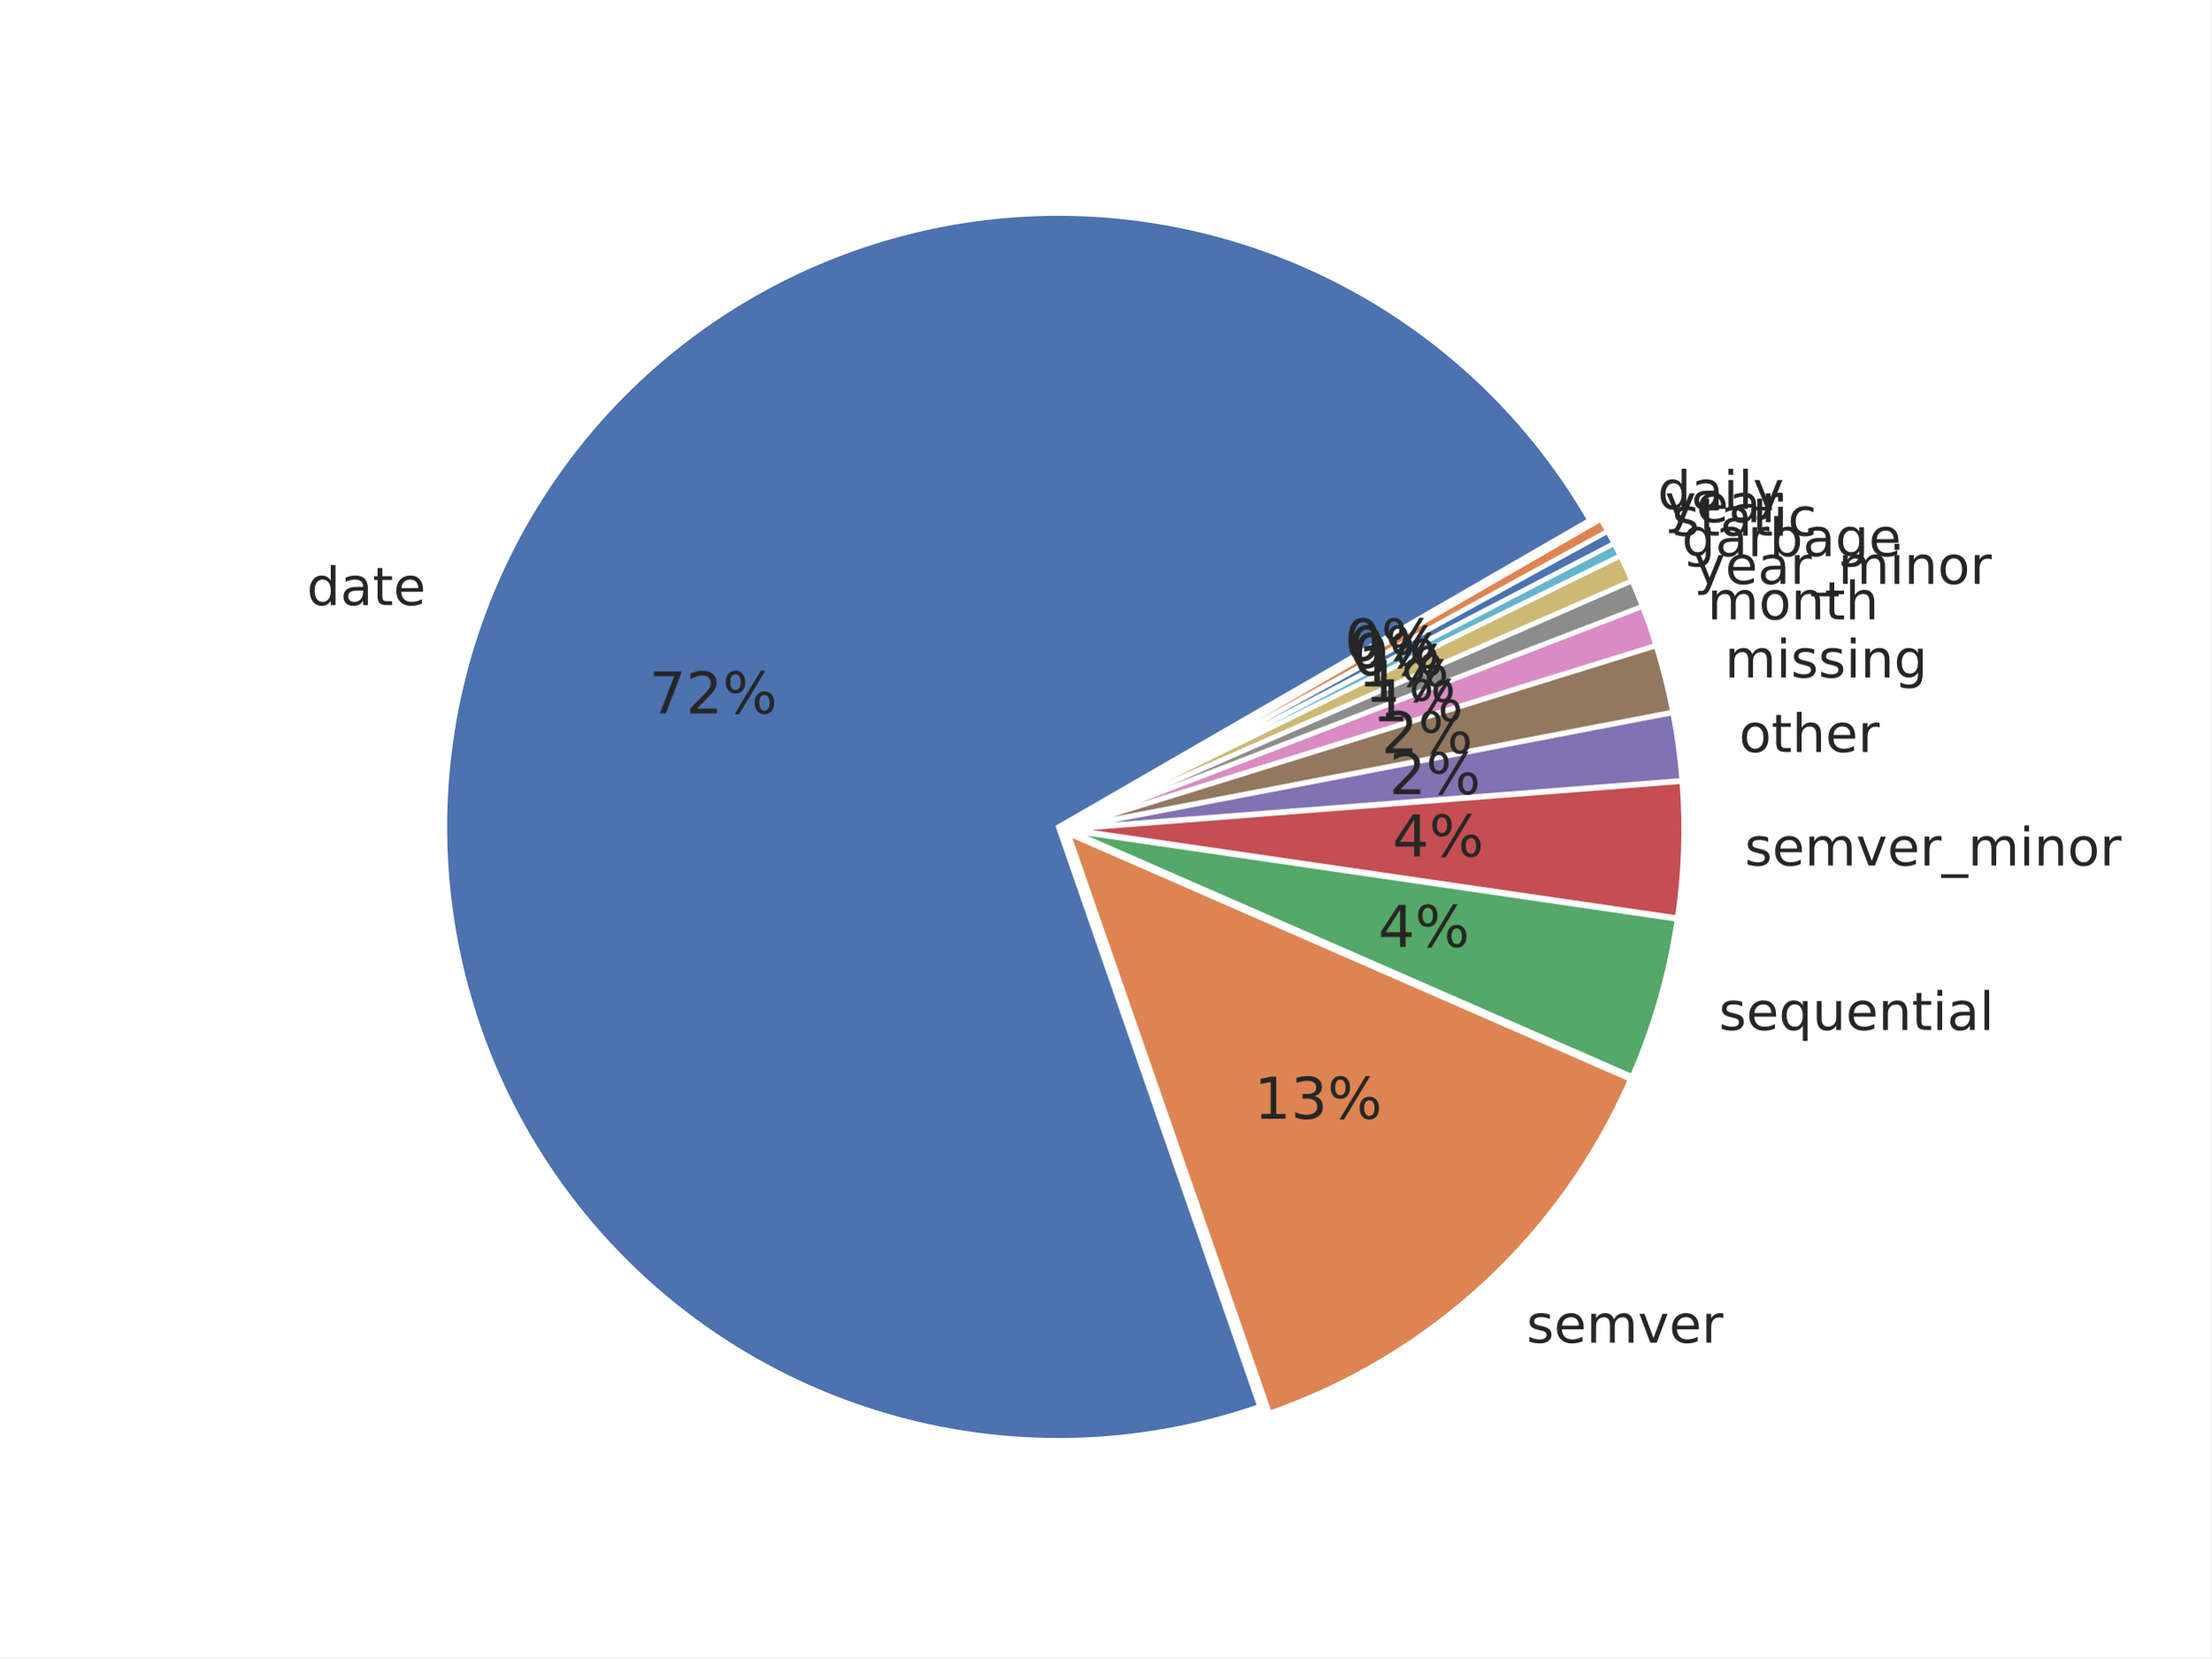
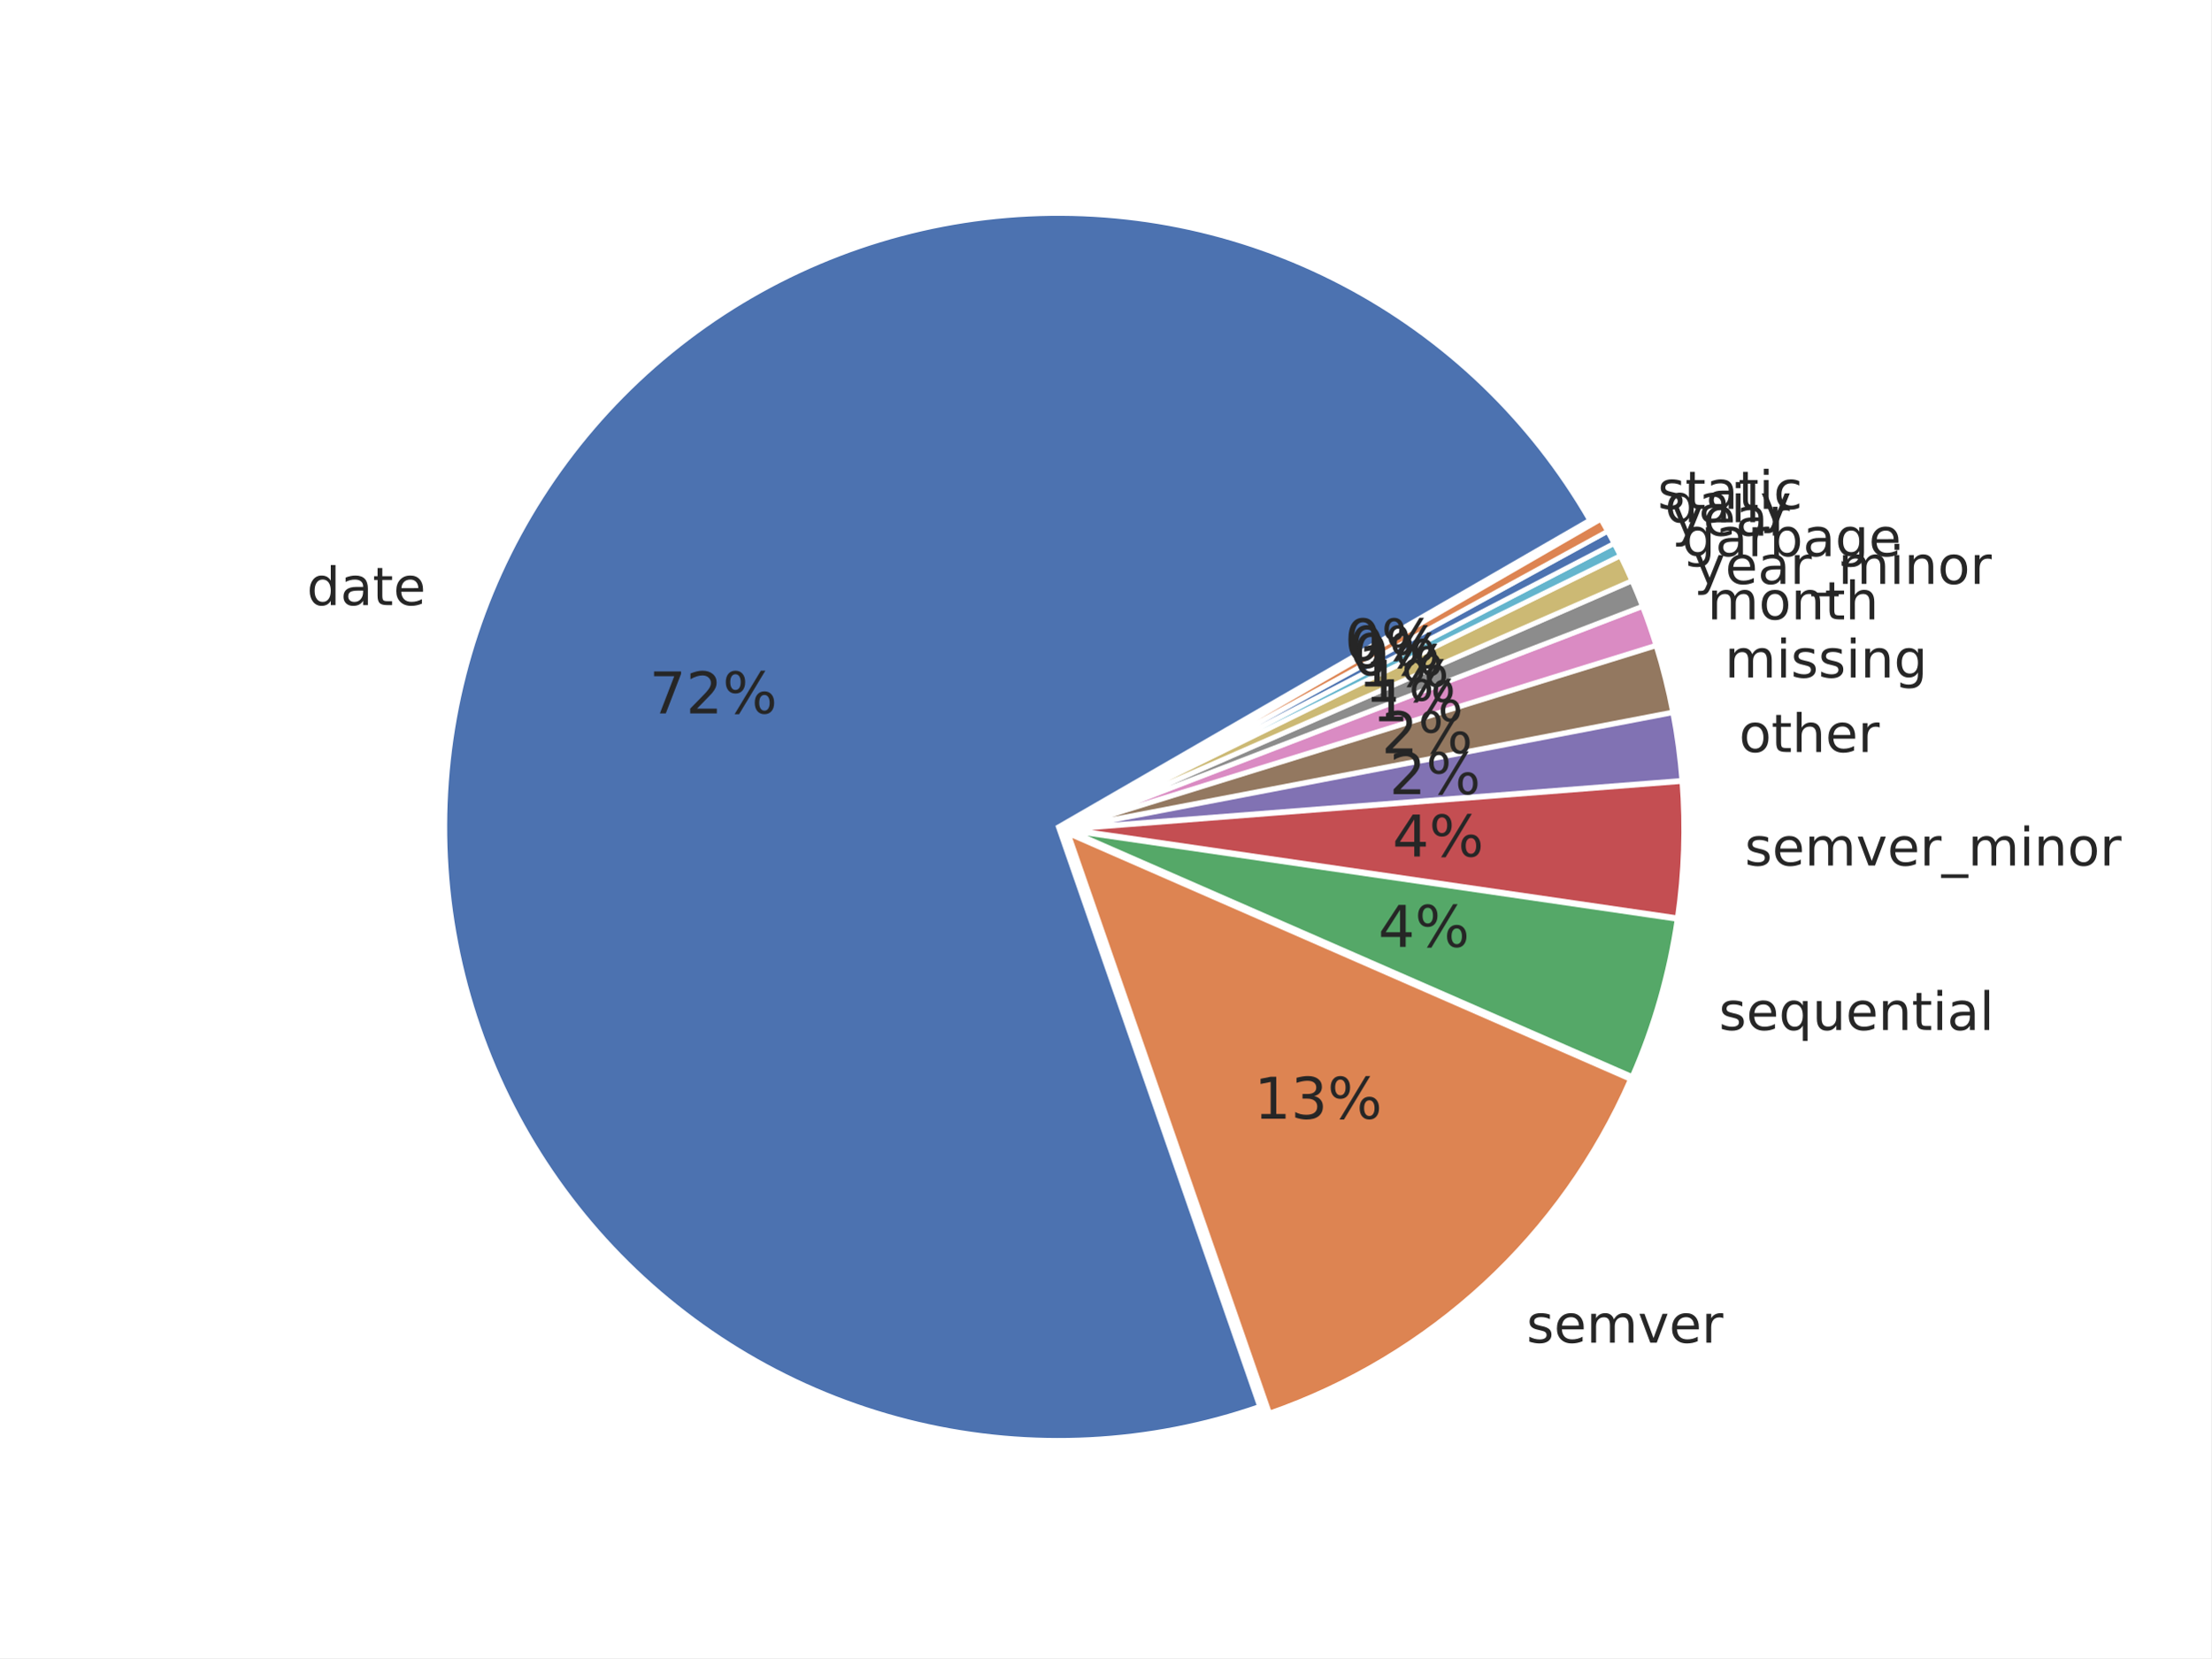
<svg xmlns="http://www.w3.org/2000/svg" xmlns:xlink="http://www.w3.org/1999/xlink" width="460.8pt" height="345.6pt" viewBox="0 0 460.8 345.6" version="1.1">
  <defs>
    <style type="text/css">*{stroke-linejoin: round; stroke-linecap: butt}</style>
  </defs>
  <g id="figure_1">
    <g id="patch_1">
      <path d="M 0 345.6  L 460.8 345.6  L 460.8 0  L 0 0  z " style="fill: #ffffff" />
    </g>
    <g id="axes_1">
      <g id="matplotlib.axis_1" />
      <g id="matplotlib.axis_2" />
      <g id="patch_2">
        <path d="M 331.298 108.418  C 319.169 87.41 301.309 70.281 279.813 59.04  C 258.317 47.799 234.059 42.903 209.886 44.928  C 185.713 46.952 162.608 55.814 143.281 70.474  C 123.954 85.134 109.191 104.995 100.726 127.728  C 92.26 150.46 90.435 175.14 95.465 198.87  C 100.496 222.601 112.176 244.417 129.137 261.76  C 146.098 279.103 167.648 291.267 191.261 296.824  C 214.874 302.382 239.587 301.108 262.503 293.15  L 220.558 172.354  z " style="fill: #4c72b0; stroke: #ffffff; stroke-linejoin: miter" />
      </g>
      <g id="patch_3">
        <path d="M 264.57 294.535  C 281.225 288.752 296.506 279.586 309.45 267.614  C 322.394 255.642 332.723 241.122 339.786 224.967  L 222.624 173.739  z " style="fill: #dd8452; stroke: #ffffff; stroke-linejoin: miter" />
      </g>
      <g id="patch_4">
        <path d="M 340.147 224.38  C 342.431 219.157 344.363 213.787 345.93 208.307  C 347.497 202.826 348.696 197.247 349.519 191.606  L 222.986 173.152  z " style="fill: #55a868; stroke: #ffffff; stroke-linejoin: miter" />
      </g>
      <g id="patch_5">
        <path d="M 349.567 191.297  C 350.253 186.597 350.676 181.863 350.835 177.116  C 350.993 172.369 350.888 167.616 350.518 162.881  L 223.034 172.843  z " style="fill: #c44e52; stroke: #ffffff; stroke-linejoin: miter" />
      </g>
      <g id="patch_6">
        <path d="M 350.507 162.668  C 350.322 160.301 350.071 157.939 349.754 155.586  C 349.438 153.233 349.056 150.889 348.609 148.557  L 223.023 172.63  z " style="fill: #8172b3; stroke: #ffffff; stroke-linejoin: miter" />
      </g>
      <g id="patch_7">
        <path d="M 348.582 148.417  C 348.135 146.085 347.623 143.766 347.047 141.463  C 346.471 139.159 345.831 136.872 345.127 134.604  L 222.997 172.49  z " style="fill: #937860; stroke: #ffffff; stroke-linejoin: miter" />
      </g>
      <g id="patch_8">
        <path d="M 345.095 134.495  C 344.673 133.135 344.228 131.781 343.761 130.435  C 343.294 129.09 342.804 127.752 342.292 126.422  L 222.964 172.381  z " style="fill: #da8bc3; stroke: #ffffff; stroke-linejoin: miter" />
      </g>
      <g id="patch_9">
        <path d="M 342.267 126.356  C 341.925 125.47 341.574 124.587 341.213 123.709  C 340.852 122.83 340.481 121.956 340.101 121.086  L 222.939 172.314  z " style="fill: #8c8c8c; stroke: #ffffff; stroke-linejoin: miter" />
      </g>
      <g id="patch_10">
        <path d="M 340.078 121.034  C 339.697 120.163 339.307 119.297 338.908 118.436  C 338.508 117.575 338.098 116.718 337.68 115.865  L 222.916 172.262  z " style="fill: #ccb974; stroke: #ffffff; stroke-linejoin: miter" />
      </g>
      <g id="patch_11">
        <path d="M 337.661 115.827  C 337.452 115.401 337.24 114.976 337.026 114.552  C 336.811 114.128 336.595 113.705 336.376 113.284  L 222.897 172.223  z " style="fill: #64b5cd; stroke: #ffffff; stroke-linejoin: miter" />
      </g>
      <g id="patch_12">
        <path d="M 336.363 113.259  C 336.144 112.837 335.923 112.417 335.699 111.998  C 335.476 111.579 335.25 111.161 335.022 110.745  L 222.884 172.198  z " style="fill: #4c72b0; stroke: #ffffff; stroke-linejoin: miter" />
      </g>
      <g id="patch_13">
        <path d="M 335.008 110.72  C 334.78 110.304 334.549 109.889 334.316 109.475  C 334.084 109.061 333.848 108.648 333.611 108.237  L 222.871 172.173  z " style="fill: #dd8452; stroke: #ffffff; stroke-linejoin: miter" />
      </g>
      <g id="text_1">
        <g style="fill: #262626" transform="translate(63.93733 126.123) scale(0.11 -0.11)">
          <defs>
            <path id="DejaVuSans-47" d="M 2906 2969  L 2906 4863  L 3481 4863  L 3481 0  L 2906 0  L 2906 525  Q 2725 213 2448 61  Q 2172 -91 1784 -91  Q 1150 -91 751 415  Q 353 922 353 1747  Q 353 2572 751 3078  Q 1150 3584 1784 3584  Q 2172 3584 2448 3432  Q 2725 3281 2906 2969  z M 947 1747  Q 947 1113 1208 752  Q 1469 391 1925 391  Q 2381 391 2643 752  Q 2906 1113 2906 1747  Q 2906 2381 2643 2742  Q 2381 3103 1925 3103  Q 1469 3103 1208 2742  Q 947 2381 947 1747  z " transform="scale(0.015625)" />
            <path id="DejaVuSans-44" d="M 2194 1759  Q 1497 1759 1228 1600  Q 959 1441 959 1056  Q 959 750 1161 570  Q 1363 391 1709 391  Q 2188 391 2477 730  Q 2766 1069 2766 1631  L 2766 1759  L 2194 1759  z M 3341 1997  L 3341 0  L 2766 0  L 2766 531  Q 2569 213 2275 61  Q 1981 -91 1556 -91  Q 1019 -91 701 211  Q 384 513 384 1019  Q 384 1609 779 1909  Q 1175 2209 1959 2209  L 2766 2209  L 2766 2266  Q 2766 2663 2505 2880  Q 2244 3097 1772 3097  Q 1472 3097 1187 3025  Q 903 2953 641 2809  L 641 3341  Q 956 3463 1253 3523  Q 1550 3584 1831 3584  Q 2591 3584 2966 3190  Q 3341 2797 3341 1997  z " transform="scale(0.015625)" />
            <path id="DejaVuSans-57" d="M 1172 4494  L 1172 3500  L 2356 3500  L 2356 3053  L 1172 3053  L 1172 1153  Q 1172 725 1289 603  Q 1406 481 1766 481  L 2356 481  L 2356 0  L 1766 0  Q 1100 0 847 248  Q 594 497 594 1153  L 594 3053  L 172 3053  L 172 3500  L 594 3500  L 594 4494  L 1172 4494  z " transform="scale(0.015625)" />
            <path id="DejaVuSans-48" d="M 3597 1894  L 3597 1613  L 953 1613  Q 991 1019 1311 708  Q 1631 397 2203 397  Q 2534 397 2845 478  Q 3156 559 3463 722  L 3463 178  Q 3153 47 2828 -22  Q 2503 -91 2169 -91  Q 1331 -91 842 396  Q 353 884 353 1716  Q 353 2575 817 3079  Q 1281 3584 2069 3584  Q 2775 3584 3186 3129  Q 3597 2675 3597 1894  z M 3022 2063  Q 3016 2534 2758 2815  Q 2500 3097 2075 3097  Q 1594 3097 1305 2825  Q 1016 2553 972 2059  L 3022 2063  z " transform="scale(0.015625)" />
          </defs>
          <use xlink:href="#DejaVuSans-47" />
          <use xlink:href="#DejaVuSans-44" transform="translate(63.48438 0)" />
          <use xlink:href="#DejaVuSans-57" transform="translate(124.7656 0)" />
          <use xlink:href="#DejaVuSans-48" transform="translate(163.9688 0)" />
        </g>
      </g>
      <g id="text_2">
        <g style="fill: #262626" transform="translate(318.1327 279.8588) scale(0.11 -0.11)">
          <defs>
            <path id="DejaVuSans-56" d="M 2834 3397  L 2834 2853  Q 2591 2978 2328 3040  Q 2066 3103 1784 3103  Q 1356 3103 1142 2972  Q 928 2841 928 2578  Q 928 2378 1081 2264  Q 1234 2150 1697 2047  L 1894 2003  Q 2506 1872 2764 1633  Q 3022 1394 3022 966  Q 3022 478 2636 193  Q 2250 -91 1575 -91  Q 1294 -91 989 -36  Q 684 19 347 128  L 347 722  Q 666 556 975 473  Q 1284 391 1588 391  Q 1994 391 2212 530  Q 2431 669 2431 922  Q 2431 1156 2273 1281  Q 2116 1406 1581 1522  L 1381 1569  Q 847 1681 609 1914  Q 372 2147 372 2553  Q 372 3047 722 3315  Q 1072 3584 1716 3584  Q 2034 3584 2315 3537  Q 2597 3491 2834 3397  z " transform="scale(0.015625)" />
            <path id="DejaVuSans-50" d="M 3328 2828  Q 3544 3216 3844 3400  Q 4144 3584 4550 3584  Q 5097 3584 5394 3201  Q 5691 2819 5691 2113  L 5691 0  L 5113 0  L 5113 2094  Q 5113 2597 4934 2840  Q 4756 3084 4391 3084  Q 3944 3084 3684 2787  Q 3425 2491 3425 1978  L 3425 0  L 2847 0  L 2847 2094  Q 2847 2600 2669 2842  Q 2491 3084 2119 3084  Q 1678 3084 1418 2786  Q 1159 2488 1159 1978  L 1159 0  L 581 0  L 581 3500  L 1159 3500  L 1159 2956  Q 1356 3278 1631 3431  Q 1906 3584 2284 3584  Q 2666 3584 2933 3390  Q 3200 3197 3328 2828  z " transform="scale(0.015625)" />
            <path id="DejaVuSans-59" d="M 191 3500  L 800 3500  L 1894 563  L 2988 3500  L 3597 3500  L 2284 0  L 1503 0  L 191 3500  z " transform="scale(0.015625)" />
            <path id="DejaVuSans-55" d="M 2631 2963  Q 2534 3019 2420 3045  Q 2306 3072 2169 3072  Q 1681 3072 1420 2755  Q 1159 2438 1159 1844  L 1159 0  L 581 0  L 581 3500  L 1159 3500  L 1159 2956  Q 1341 3275 1631 3429  Q 1922 3584 2338 3584  Q 2397 3584 2469 3576  Q 2541 3569 2628 3553  L 2631 2963  z " transform="scale(0.015625)" />
          </defs>
          <use xlink:href="#DejaVuSans-56" />
          <use xlink:href="#DejaVuSans-48" transform="translate(52.09375 0)" />
          <use xlink:href="#DejaVuSans-50" transform="translate(113.625 0)" />
          <use xlink:href="#DejaVuSans-59" transform="translate(211.0312 0)" />
          <use xlink:href="#DejaVuSans-48" transform="translate(270.2188 0)" />
          <use xlink:href="#DejaVuSans-55" transform="translate(331.75 0)" />
        </g>
      </g>
      <g id="text_3">
        <g style="fill: #262626" transform="translate(358.2246 214.6799) scale(0.11 -0.11)">
          <defs>
            <path id="DejaVuSans-54" d="M 947 1747  Q 947 1113 1208 752  Q 1469 391 1925 391  Q 2381 391 2643 752  Q 2906 1113 2906 1747  Q 2906 2381 2643 2742  Q 2381 3103 1925 3103  Q 1469 3103 1208 2742  Q 947 2381 947 1747  z M 2906 525  Q 2725 213 2448 61  Q 2172 -91 1784 -91  Q 1150 -91 751 415  Q 353 922 353 1747  Q 353 2572 751 3078  Q 1150 3584 1784 3584  Q 2172 3584 2448 3432  Q 2725 3281 2906 2969  L 2906 3500  L 3481 3500  L 3481 -1331  L 2906 -1331  L 2906 525  z " transform="scale(0.015625)" />
            <path id="DejaVuSans-58" d="M 544 1381  L 544 3500  L 1119 3500  L 1119 1403  Q 1119 906 1312 657  Q 1506 409 1894 409  Q 2359 409 2629 706  Q 2900 1003 2900 1516  L 2900 3500  L 3475 3500  L 3475 0  L 2900 0  L 2900 538  Q 2691 219 2414 64  Q 2138 -91 1772 -91  Q 1169 -91 856 284  Q 544 659 544 1381  z M 1991 3584  L 1991 3584  z " transform="scale(0.015625)" />
            <path id="DejaVuSans-51" d="M 3513 2113  L 3513 0  L 2938 0  L 2938 2094  Q 2938 2591 2744 2837  Q 2550 3084 2163 3084  Q 1697 3084 1428 2787  Q 1159 2491 1159 1978  L 1159 0  L 581 0  L 581 3500  L 1159 3500  L 1159 2956  Q 1366 3272 1645 3428  Q 1925 3584 2291 3584  Q 2894 3584 3203 3211  Q 3513 2838 3513 2113  z " transform="scale(0.015625)" />
            <path id="DejaVuSans-4c" d="M 603 3500  L 1178 3500  L 1178 0  L 603 0  L 603 3500  z M 603 4863  L 1178 4863  L 1178 4134  L 603 4134  L 603 4863  z " transform="scale(0.015625)" />
            <path id="DejaVuSans-4f" d="M 603 4863  L 1178 4863  L 1178 0  L 603 0  L 603 4863  z " transform="scale(0.015625)" />
          </defs>
          <use xlink:href="#DejaVuSans-56" />
          <use xlink:href="#DejaVuSans-48" transform="translate(52.09375 0)" />
          <use xlink:href="#DejaVuSans-54" transform="translate(113.625 0)" />
          <use xlink:href="#DejaVuSans-58" transform="translate(177.1094 0)" />
          <use xlink:href="#DejaVuSans-48" transform="translate(240.4844 0)" />
          <use xlink:href="#DejaVuSans-51" transform="translate(302.0156 0)" />
          <use xlink:href="#DejaVuSans-57" transform="translate(365.3906 0)" />
          <use xlink:href="#DejaVuSans-4c" transform="translate(404.5938 0)" />
          <use xlink:href="#DejaVuSans-44" transform="translate(432.375 0)" />
          <use xlink:href="#DejaVuSans-4f" transform="translate(493.6562 0)" />
        </g>
      </g>
      <g id="text_4">
        <g style="fill: #262626" transform="translate(363.6148 180.4007) scale(0.11 -0.11)">
          <defs>
            <path id="DejaVuSans-42" d="M 3263 -1063  L 3263 -1509  L -63 -1509  L -63 -1063  L 3263 -1063  z " transform="scale(0.015625)" />
            <path id="DejaVuSans-52" d="M 1959 3097  Q 1497 3097 1228 2736  Q 959 2375 959 1747  Q 959 1119 1226 758  Q 1494 397 1959 397  Q 2419 397 2687 759  Q 2956 1122 2956 1747  Q 2956 2369 2687 2733  Q 2419 3097 1959 3097  z M 1959 3584  Q 2709 3584 3137 3096  Q 3566 2609 3566 1747  Q 3566 888 3137 398  Q 2709 -91 1959 -91  Q 1206 -91 779 398  Q 353 888 353 1747  Q 353 2609 779 3096  Q 1206 3584 1959 3584  z " transform="scale(0.015625)" />
          </defs>
          <use xlink:href="#DejaVuSans-56" />
          <use xlink:href="#DejaVuSans-48" transform="translate(52.09375 0)" />
          <use xlink:href="#DejaVuSans-50" transform="translate(113.625 0)" />
          <use xlink:href="#DejaVuSans-59" transform="translate(211.0312 0)" />
          <use xlink:href="#DejaVuSans-48" transform="translate(270.2188 0)" />
          <use xlink:href="#DejaVuSans-55" transform="translate(331.75 0)" />
          <use xlink:href="#DejaVuSans-42" transform="translate(372.8594 0)" />
          <use xlink:href="#DejaVuSans-50" transform="translate(422.8594 0)" />
          <use xlink:href="#DejaVuSans-4c" transform="translate(520.2656 0)" />
          <use xlink:href="#DejaVuSans-51" transform="translate(548.0469 0)" />
          <use xlink:href="#DejaVuSans-52" transform="translate(611.4219 0)" />
          <use xlink:href="#DejaVuSans-55" transform="translate(672.6094 0)" />
        </g>
      </g>
      <g id="text_5">
        <g style="fill: #262626" transform="translate(362.4276 156.7394) scale(0.11 -0.11)">
          <defs>
            <path id="DejaVuSans-4b" d="M 3513 2113  L 3513 0  L 2938 0  L 2938 2094  Q 2938 2591 2744 2837  Q 2550 3084 2163 3084  Q 1697 3084 1428 2787  Q 1159 2491 1159 1978  L 1159 0  L 581 0  L 581 4863  L 1159 4863  L 1159 2956  Q 1366 3272 1645 3428  Q 1925 3584 2291 3584  Q 2894 3584 3203 3211  Q 3513 2838 3513 2113  z " transform="scale(0.015625)" />
          </defs>
          <use xlink:href="#DejaVuSans-52" />
          <use xlink:href="#DejaVuSans-57" transform="translate(61.1875 0)" />
          <use xlink:href="#DejaVuSans-4b" transform="translate(100.3906 0)" />
          <use xlink:href="#DejaVuSans-48" transform="translate(163.7656 0)" />
          <use xlink:href="#DejaVuSans-55" transform="translate(225.2969 0)" />
        </g>
      </g>
      <g id="text_6">
        <g style="fill: #262626" transform="translate(359.4523 141.2177) scale(0.11 -0.11)">
          <defs>
            <path id="DejaVuSans-4a" d="M 2906 1791  Q 2906 2416 2648 2759  Q 2391 3103 1925 3103  Q 1463 3103 1205 2759  Q 947 2416 947 1791  Q 947 1169 1205 825  Q 1463 481 1925 481  Q 2391 481 2648 825  Q 2906 1169 2906 1791  z M 3481 434  Q 3481 -459 3084 -895  Q 2688 -1331 1869 -1331  Q 1566 -1331 1297 -1286  Q 1028 -1241 775 -1147  L 775 -588  Q 1028 -725 1275 -790  Q 1522 -856 1778 -856  Q 2344 -856 2625 -561  Q 2906 -266 2906 331  L 2906 616  Q 2728 306 2450 153  Q 2172 0 1784 0  Q 1141 0 747 490  Q 353 981 353 1791  Q 353 2603 747 3093  Q 1141 3584 1784 3584  Q 2172 3584 2450 3431  Q 2728 3278 2906 2969  L 2906 3500  L 3481 3500  L 3481 434  z " transform="scale(0.015625)" />
          </defs>
          <use xlink:href="#DejaVuSans-50" />
          <use xlink:href="#DejaVuSans-4c" transform="translate(97.40625 0)" />
          <use xlink:href="#DejaVuSans-56" transform="translate(125.1875 0)" />
          <use xlink:href="#DejaVuSans-56" transform="translate(177.2812 0)" />
          <use xlink:href="#DejaVuSans-4c" transform="translate(229.375 0)" />
          <use xlink:href="#DejaVuSans-51" transform="translate(257.1562 0)" />
          <use xlink:href="#DejaVuSans-4a" transform="translate(320.5312 0)" />
        </g>
      </g>
      <g id="text_7">
        <g style="fill: #262626" transform="translate(355.8405 129.0987) scale(0.11 -0.11)">
          <use xlink:href="#DejaVuSans-50" />
          <use xlink:href="#DejaVuSans-52" transform="translate(97.40625 0)" />
          <use xlink:href="#DejaVuSans-51" transform="translate(158.5938 0)" />
          <use xlink:href="#DejaVuSans-57" transform="translate(221.9688 0)" />
          <use xlink:href="#DejaVuSans-4b" transform="translate(261.1719 0)" />
        </g>
      </g>
      <g id="text_8">
        <g style="fill: #262626" transform="translate(353.0404 121.706) scale(0.11 -0.11)">
          <defs>
            <path id="DejaVuSans-5c" d="M 2059 -325  Q 1816 -950 1584 -1140  Q 1353 -1331 966 -1331  L 506 -1331  L 506 -850  L 844 -850  Q 1081 -850 1212 -737  Q 1344 -625 1503 -206  L 1606 56  L 191 3500  L 800 3500  L 1894 763  L 2988 3500  L 3597 3500  L 2059 -325  z " transform="scale(0.015625)" />
          </defs>
          <use xlink:href="#DejaVuSans-5c" />
          <use xlink:href="#DejaVuSans-48" transform="translate(59.1875 0)" />
          <use xlink:href="#DejaVuSans-44" transform="translate(120.7188 0)" />
          <use xlink:href="#DejaVuSans-55" transform="translate(182 0)" />
          <use xlink:href="#DejaVuSans-42" transform="translate(223.1094 0)" />
          <use xlink:href="#DejaVuSans-50" transform="translate(273.1094 0)" />
          <use xlink:href="#DejaVuSans-4c" transform="translate(370.5156 0)" />
          <use xlink:href="#DejaVuSans-51" transform="translate(398.2969 0)" />
          <use xlink:href="#DejaVuSans-52" transform="translate(461.6719 0)" />
          <use xlink:href="#DejaVuSans-55" transform="translate(522.8594 0)" />
        </g>
      </g>
      <g id="text_9">
        <g style="fill: #262626" transform="translate(350.5067 115.9112) scale(0.11 -0.11)">
          <defs>
            <path id="DejaVuSans-45" d="M 3116 1747  Q 3116 2381 2855 2742  Q 2594 3103 2138 3103  Q 1681 3103 1420 2742  Q 1159 2381 1159 1747  Q 1159 1113 1420 752  Q 1681 391 2138 391  Q 2594 391 2855 752  Q 3116 1113 3116 1747  z M 1159 2969  Q 1341 3281 1617 3432  Q 1894 3584 2278 3584  Q 2916 3584 3314 3078  Q 3713 2572 3713 1747  Q 3713 922 3314 415  Q 2916 -91 2278 -91  Q 1894 -91 1617 61  Q 1341 213 1159 525  L 1159 0  L 581 0  L 581 4863  L 1159 4863  L 1159 2969  z " transform="scale(0.015625)" />
          </defs>
          <use xlink:href="#DejaVuSans-4a" />
          <use xlink:href="#DejaVuSans-44" transform="translate(63.48438 0)" />
          <use xlink:href="#DejaVuSans-55" transform="translate(124.7656 0)" />
          <use xlink:href="#DejaVuSans-45" transform="translate(165.875 0)" />
          <use xlink:href="#DejaVuSans-44" transform="translate(229.3594 0)" />
          <use xlink:href="#DejaVuSans-4a" transform="translate(290.6406 0)" />
          <use xlink:href="#DejaVuSans-48" transform="translate(354.125 0)" />
        </g>
      </g>
      <g id="text_10">
-         <g style="fill: #262626" transform="translate(348.4384 111.6424) scale(0.11 -0.11)">
+         <g style="fill: #262626" transform="translate(348.4384 111.642) scale(0.11 -0.11)">
+           <use xlink:href="#DejaVuSans-5c" />
+           <use xlink:href="#DejaVuSans-48" transform="translate(59.1875 0)" />
+           <use xlink:href="#DejaVuSans-44" transform="translate(120.7188 0)" />
+           <use xlink:href="#DejaVuSans-55" transform="translate(182 0)" />
+         </g>
+       </g>
+       <g id="text_11">
+         <g style="fill: #262626" transform="translate(346.9808 108.836) scale(0.11 -0.11)">
+           <use xlink:href="#DejaVuSans-47" />
+           <use xlink:href="#DejaVuSans-44" transform="translate(63.48438 0)" />
+           <use xlink:href="#DejaVuSans-4c" transform="translate(124.7656 0)" />
+           <use xlink:href="#DejaVuSans-4f" transform="translate(152.5469 0)" />
+           <use xlink:href="#DejaVuSans-5c" transform="translate(180.3281 0)" />
+         </g>
+       </g>
+       <g id="text_12">
+         <g style="fill: #262626" transform="translate(345.461 106.0627) scale(0.11 -0.11)">
          <defs>
            <path id="DejaVuSans-46" d="M 3122 3366  L 3122 2828  Q 2878 2963 2633 3030  Q 2388 3097 2138 3097  Q 1578 3097 1268 2742  Q 959 2388 959 1747  Q 959 1106 1268 751  Q 1578 397 2138 397  Q 2388 397 2633 464  Q 2878 531 3122 666  L 3122 134  Q 2881 22 2623 -34  Q 2366 -91 2075 -91  Q 1284 -91 818 406  Q 353 903 353 1747  Q 353 2603 823 3093  Q 1294 3584 2113 3584  Q 2378 3584 2631 3529  Q 2884 3475 3122 3366  z " transform="scale(0.015625)" />
          </defs>
          <use xlink:href="#DejaVuSans-56" />
          <use xlink:href="#DejaVuSans-57" transform="translate(52.09375 0)" />
          <use xlink:href="#DejaVuSans-44" transform="translate(91.29688 0)" />
          <use xlink:href="#DejaVuSans-57" transform="translate(152.5781 0)" />
          <use xlink:href="#DejaVuSans-4c" transform="translate(191.7812 0)" />
          <use xlink:href="#DejaVuSans-46" transform="translate(219.5625 0)" />
        </g>
      </g>
-       <g id="text_11">
-         <g style="fill: #262626" transform="translate(346.9808 108.8355) scale(0.11 -0.11)">
-           <use xlink:href="#DejaVuSans-5c" />
-           <use xlink:href="#DejaVuSans-48" transform="translate(59.1875 0)" />
-           <use xlink:href="#DejaVuSans-44" transform="translate(120.7188 0)" />
-           <use xlink:href="#DejaVuSans-55" transform="translate(182 0)" />
-         </g>
-       </g>
-       <g id="text_12">
-         <g style="fill: #262626" transform="translate(345.461 106.0627) scale(0.11 -0.11)">
-           <use xlink:href="#DejaVuSans-47" />
-           <use xlink:href="#DejaVuSans-44" transform="translate(63.48438 0)" />
-           <use xlink:href="#DejaVuSans-4c" transform="translate(124.7656 0)" />
-           <use xlink:href="#DejaVuSans-4f" transform="translate(152.5469 0)" />
-           <use xlink:href="#DejaVuSans-5c" transform="translate(180.3281 0)" />
-         </g>
-       </g>
      <g id="text_13">
        <g style="fill: #262626" transform="translate(135.3225 148.6953) scale(0.12 -0.12)">
          <defs>
            <path id="DejaVuSans-1a" d="M 525 4666  L 3525 4666  L 3525 4397  L 1831 0  L 1172 0  L 2766 4134  L 525 4134  L 525 4666  z " transform="scale(0.015625)" />
            <path id="DejaVuSans-15" d="M 1228 531  L 3431 531  L 3431 0  L 469 0  L 469 531  Q 828 903 1448 1529  Q 2069 2156 2228 2338  Q 2531 2678 2651 2914  Q 2772 3150 2772 3378  Q 2772 3750 2511 3984  Q 2250 4219 1831 4219  Q 1534 4219 1204 4116  Q 875 4013 500 3803  L 500 4441  Q 881 4594 1212 4672  Q 1544 4750 1819 4750  Q 2544 4750 2975 4387  Q 3406 4025 3406 3419  Q 3406 3131 3298 2873  Q 3191 2616 2906 2266  Q 2828 2175 2409 1742  Q 1991 1309 1228 531  z " transform="scale(0.015625)" />
            <path id="DejaVuSans-8" d="M 4653 2053  Q 4381 2053 4226 1822  Q 4072 1591 4072 1178  Q 4072 772 4226 539  Q 4381 306 4653 306  Q 4919 306 5073 539  Q 5228 772 5228 1178  Q 5228 1588 5073 1820  Q 4919 2053 4653 2053  z M 4653 2450  Q 5147 2450 5437 2106  Q 5728 1763 5728 1178  Q 5728 594 5436 251  Q 5144 -91 4653 -91  Q 4153 -91 3862 251  Q 3572 594 3572 1178  Q 3572 1766 3864 2108  Q 4156 2450 4653 2450  z M 1428 4353  Q 1159 4353 1004 4120  Q 850 3888 850 3481  Q 850 3069 1003 2837  Q 1156 2606 1428 2606  Q 1700 2606 1854 2837  Q 2009 3069 2009 3481  Q 2009 3884 1853 4118  Q 1697 4353 1428 4353  z M 4250 4750  L 4750 4750  L 1831 -91  L 1331 -91  L 4250 4750  z M 1428 4750  Q 1922 4750 2215 4408  Q 2509 4066 2509 3481  Q 2509 2891 2217 2550  Q 1925 2209 1428 2209  Q 931 2209 642 2551  Q 353 2894 353 3481  Q 353 4063 643 4406  Q 934 4750 1428 4750  z " transform="scale(0.015625)" />
          </defs>
          <use xlink:href="#DejaVuSans-1a" />
          <use xlink:href="#DejaVuSans-15" transform="translate(63.625 0)" />
          <use xlink:href="#DejaVuSans-8" transform="translate(127.25 0)" />
        </g>
      </g>
      <g id="text_14">
        <g style="fill: #262626" transform="translate(261.3839 233.181) scale(0.12 -0.12)">
          <defs>
            <path id="DejaVuSans-14" d="M 794 531  L 1825 531  L 1825 4091  L 703 3866  L 703 4441  L 1819 4666  L 2450 4666  L 2450 531  L 3481 531  L 3481 0  L 794 0  L 794 531  z " transform="scale(0.015625)" />
            <path id="DejaVuSans-16" d="M 2597 2516  Q 3050 2419 3304 2112  Q 3559 1806 3559 1356  Q 3559 666 3084 287  Q 2609 -91 1734 -91  Q 1441 -91 1130 -33  Q 819 25 488 141  L 488 750  Q 750 597 1062 519  Q 1375 441 1716 441  Q 2309 441 2620 675  Q 2931 909 2931 1356  Q 2931 1769 2642 2001  Q 2353 2234 1838 2234  L 1294 2234  L 1294 2753  L 1863 2753  Q 2328 2753 2575 2939  Q 2822 3125 2822 3475  Q 2822 3834 2567 4026  Q 2313 4219 1838 4219  Q 1578 4219 1281 4162  Q 984 4106 628 3988  L 628 4550  Q 988 4650 1302 4700  Q 1616 4750 1894 4750  Q 2613 4750 3031 4423  Q 3450 4097 3450 3541  Q 3450 3153 3228 2886  Q 3006 2619 2597 2516  z " transform="scale(0.015625)" />
          </defs>
          <use xlink:href="#DejaVuSans-14" />
          <use xlink:href="#DejaVuSans-16" transform="translate(63.625 0)" />
          <use xlink:href="#DejaVuSans-8" transform="translate(127.25 0)" />
        </g>
      </g>
      <g id="text_15">
        <g style="fill: #262626" transform="translate(287.2339 197.3617) scale(0.12 -0.12)">
          <defs>
            <path id="DejaVuSans-17" d="M 2419 4116  L 825 1625  L 2419 1625  L 2419 4116  z M 2253 4666  L 3047 4666  L 3047 1625  L 3713 1625  L 3713 1100  L 3047 1100  L 3047 0  L 2419 0  L 2419 1100  L 313 1100  L 313 1709  L 2253 4666  z " transform="scale(0.015625)" />
          </defs>
          <use xlink:href="#DejaVuSans-17" />
          <use xlink:href="#DejaVuSans-8" transform="translate(63.625 0)" />
        </g>
      </g>
      <g id="text_16">
        <g style="fill: #262626" transform="translate(290.1961 178.5236) scale(0.12 -0.12)">
          <use xlink:href="#DejaVuSans-17" />
          <use xlink:href="#DejaVuSans-8" transform="translate(63.625 0)" />
        </g>
      </g>
      <g id="text_17">
        <g style="fill: #262626" transform="translate(289.5436 165.5205) scale(0.12 -0.12)">
          <use xlink:href="#DejaVuSans-15" />
          <use xlink:href="#DejaVuSans-8" transform="translate(63.625 0)" />
        </g>
      </g>
      <g id="text_18">
        <g style="fill: #262626" transform="translate(287.9086 156.9906) scale(0.12 -0.12)">
          <use xlink:href="#DejaVuSans-15" />
          <use xlink:href="#DejaVuSans-8" transform="translate(63.625 0)" />
        </g>
      </g>
      <g id="text_19">
        <g style="fill: #262626" transform="translate(285.9237 150.3306) scale(0.12 -0.12)">
          <use xlink:href="#DejaVuSans-14" />
          <use xlink:href="#DejaVuSans-8" transform="translate(63.625 0)" />
        </g>
      </g>
      <g id="text_20">
        <g style="fill: #262626" transform="translate(284.3849 146.268) scale(0.12 -0.12)">
          <use xlink:href="#DejaVuSans-14" />
          <use xlink:href="#DejaVuSans-8" transform="translate(63.625 0)" />
        </g>
      </g>
      <g id="text_21">
        <g style="fill: #262626" transform="translate(282.9925 143.0835) scale(0.12 -0.12)">
          <use xlink:href="#DejaVuSans-14" />
          <use xlink:href="#DejaVuSans-8" transform="translate(63.625 0)" />
        </g>
      </g>
      <g id="text_22">
        <g style="fill: #262626" transform="translate(281.8559 140.7375) scale(0.12 -0.12)">
          <defs>
            <path id="DejaVuSans-13" d="M 2034 4250  Q 1547 4250 1301 3770  Q 1056 3291 1056 2328  Q 1056 1369 1301 889  Q 1547 409 2034 409  Q 2525 409 2770 889  Q 3016 1369 3016 2328  Q 3016 3291 2770 3770  Q 2525 4250 2034 4250  z M 2034 4750  Q 2819 4750 3233 4129  Q 3647 3509 3647 2328  Q 3647 1150 3233 529  Q 2819 -91 2034 -91  Q 1250 -91 836 529  Q 422 1150 422 2328  Q 422 3509 836 4129  Q 1250 4750 2034 4750  z " transform="scale(0.015625)" />
          </defs>
          <use xlink:href="#DejaVuSans-13" />
          <use xlink:href="#DejaVuSans-8" transform="translate(63.625 0)" />
        </g>
      </g>
      <g id="text_23">
        <g style="fill: #262626" transform="translate(281.0548 139.1952) scale(0.12 -0.12)">
          <use xlink:href="#DejaVuSans-13" />
          <use xlink:href="#DejaVuSans-8" transform="translate(63.625 0)" />
        </g>
      </g>
      <g id="text_24">
        <g style="fill: #262626" transform="translate(280.2196 137.6712) scale(0.12 -0.12)">
          <use xlink:href="#DejaVuSans-13" />
          <use xlink:href="#DejaVuSans-8" transform="translate(63.625 0)" />
        </g>
      </g>
    </g>
  </g>
</svg>
